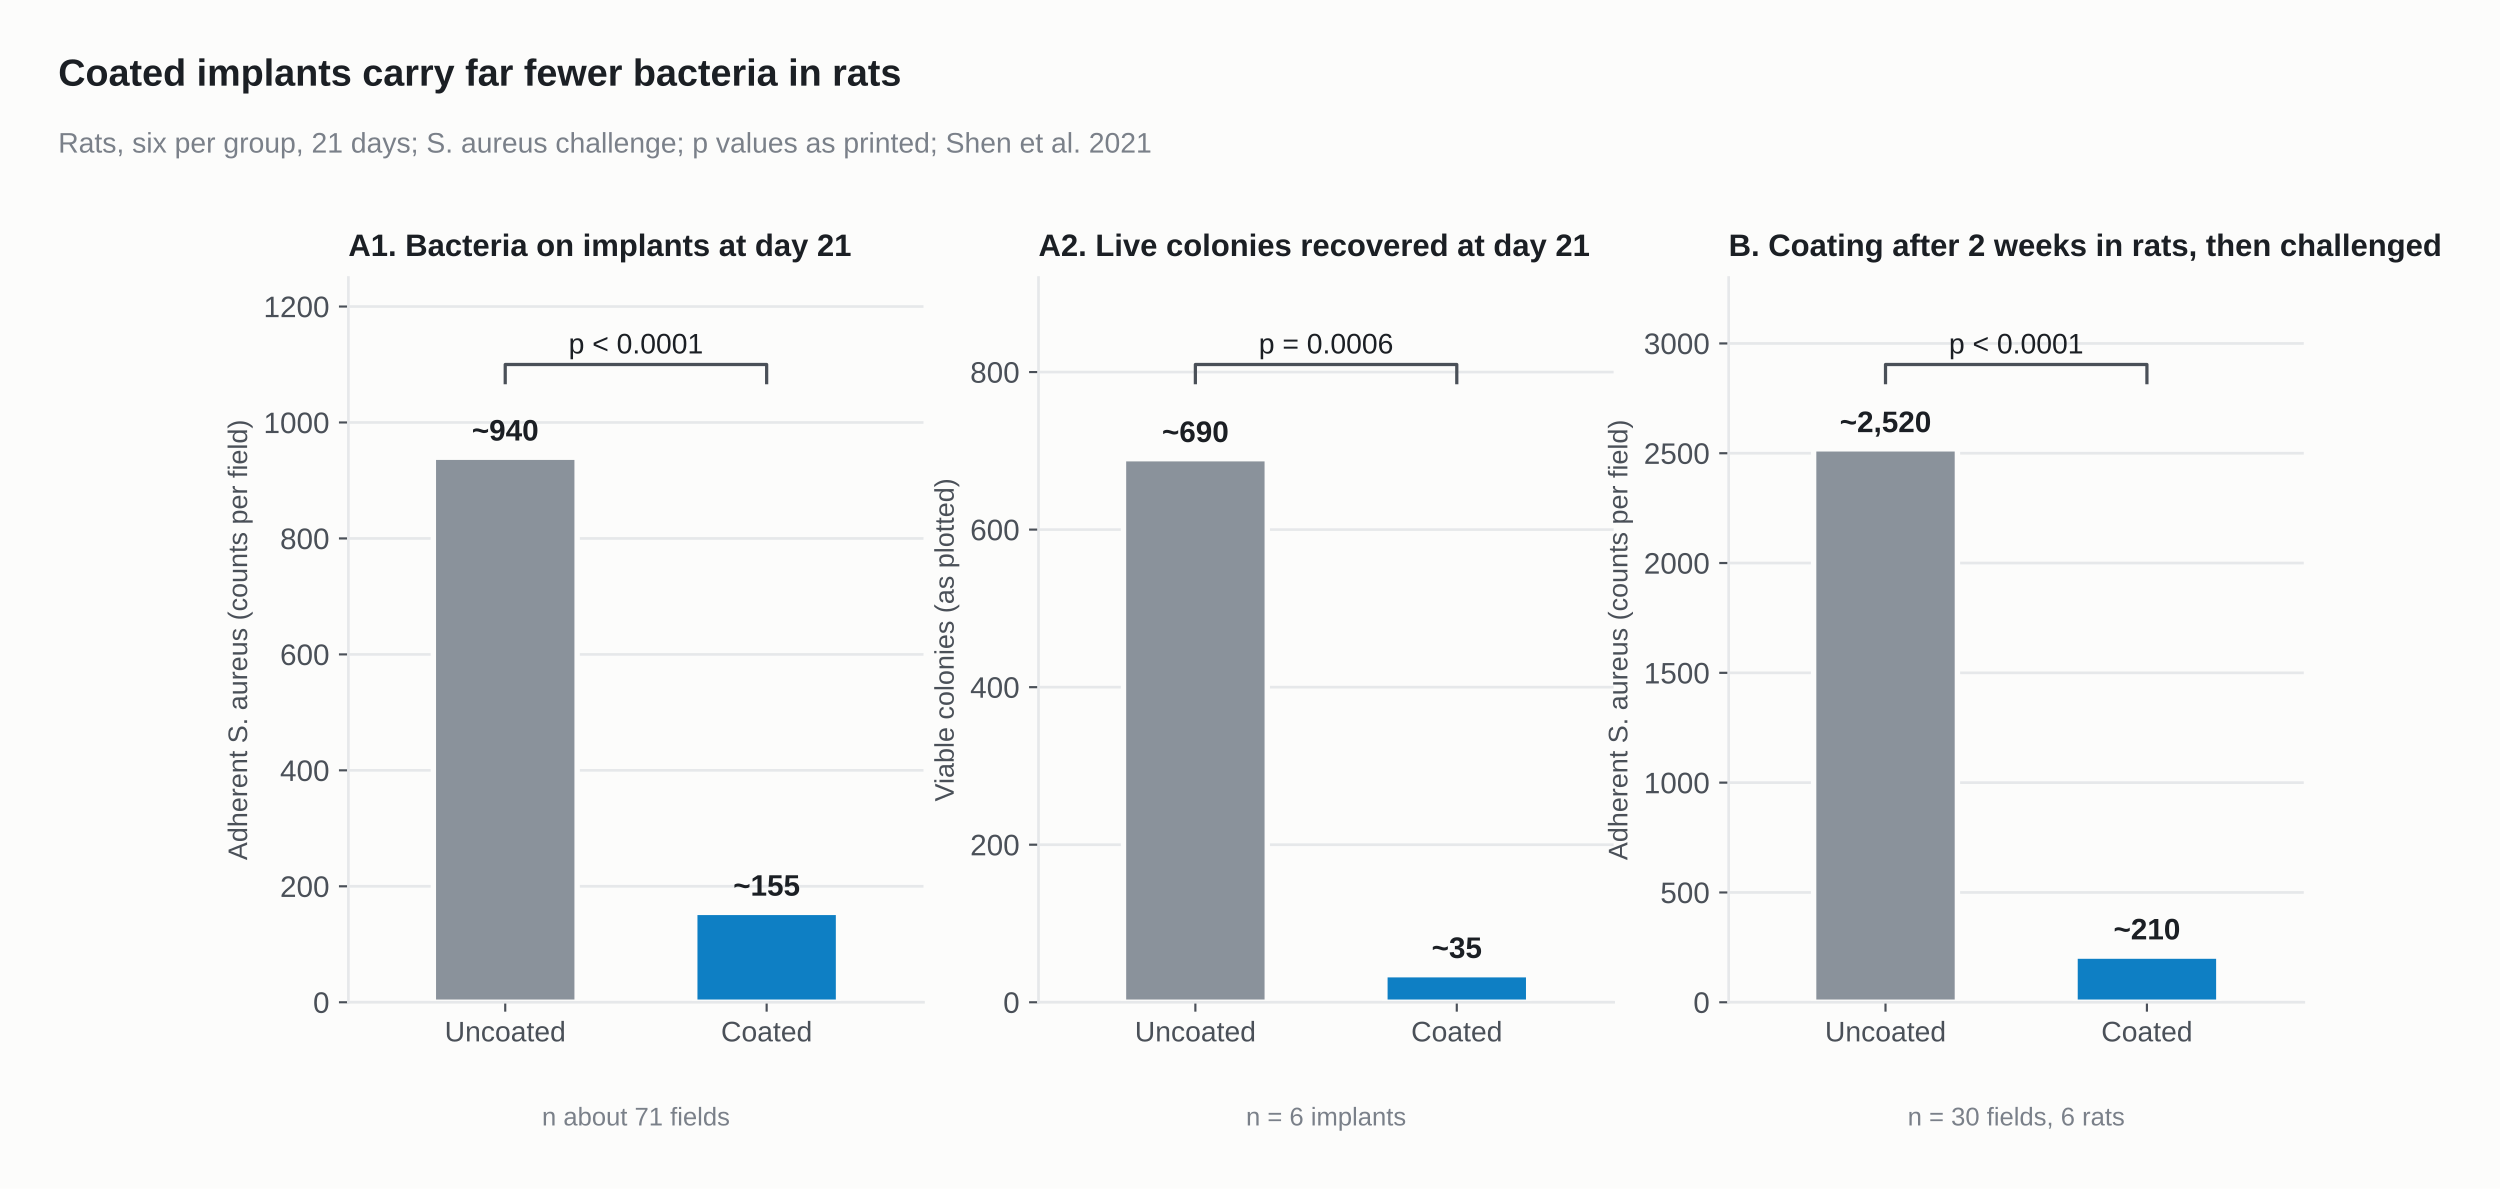
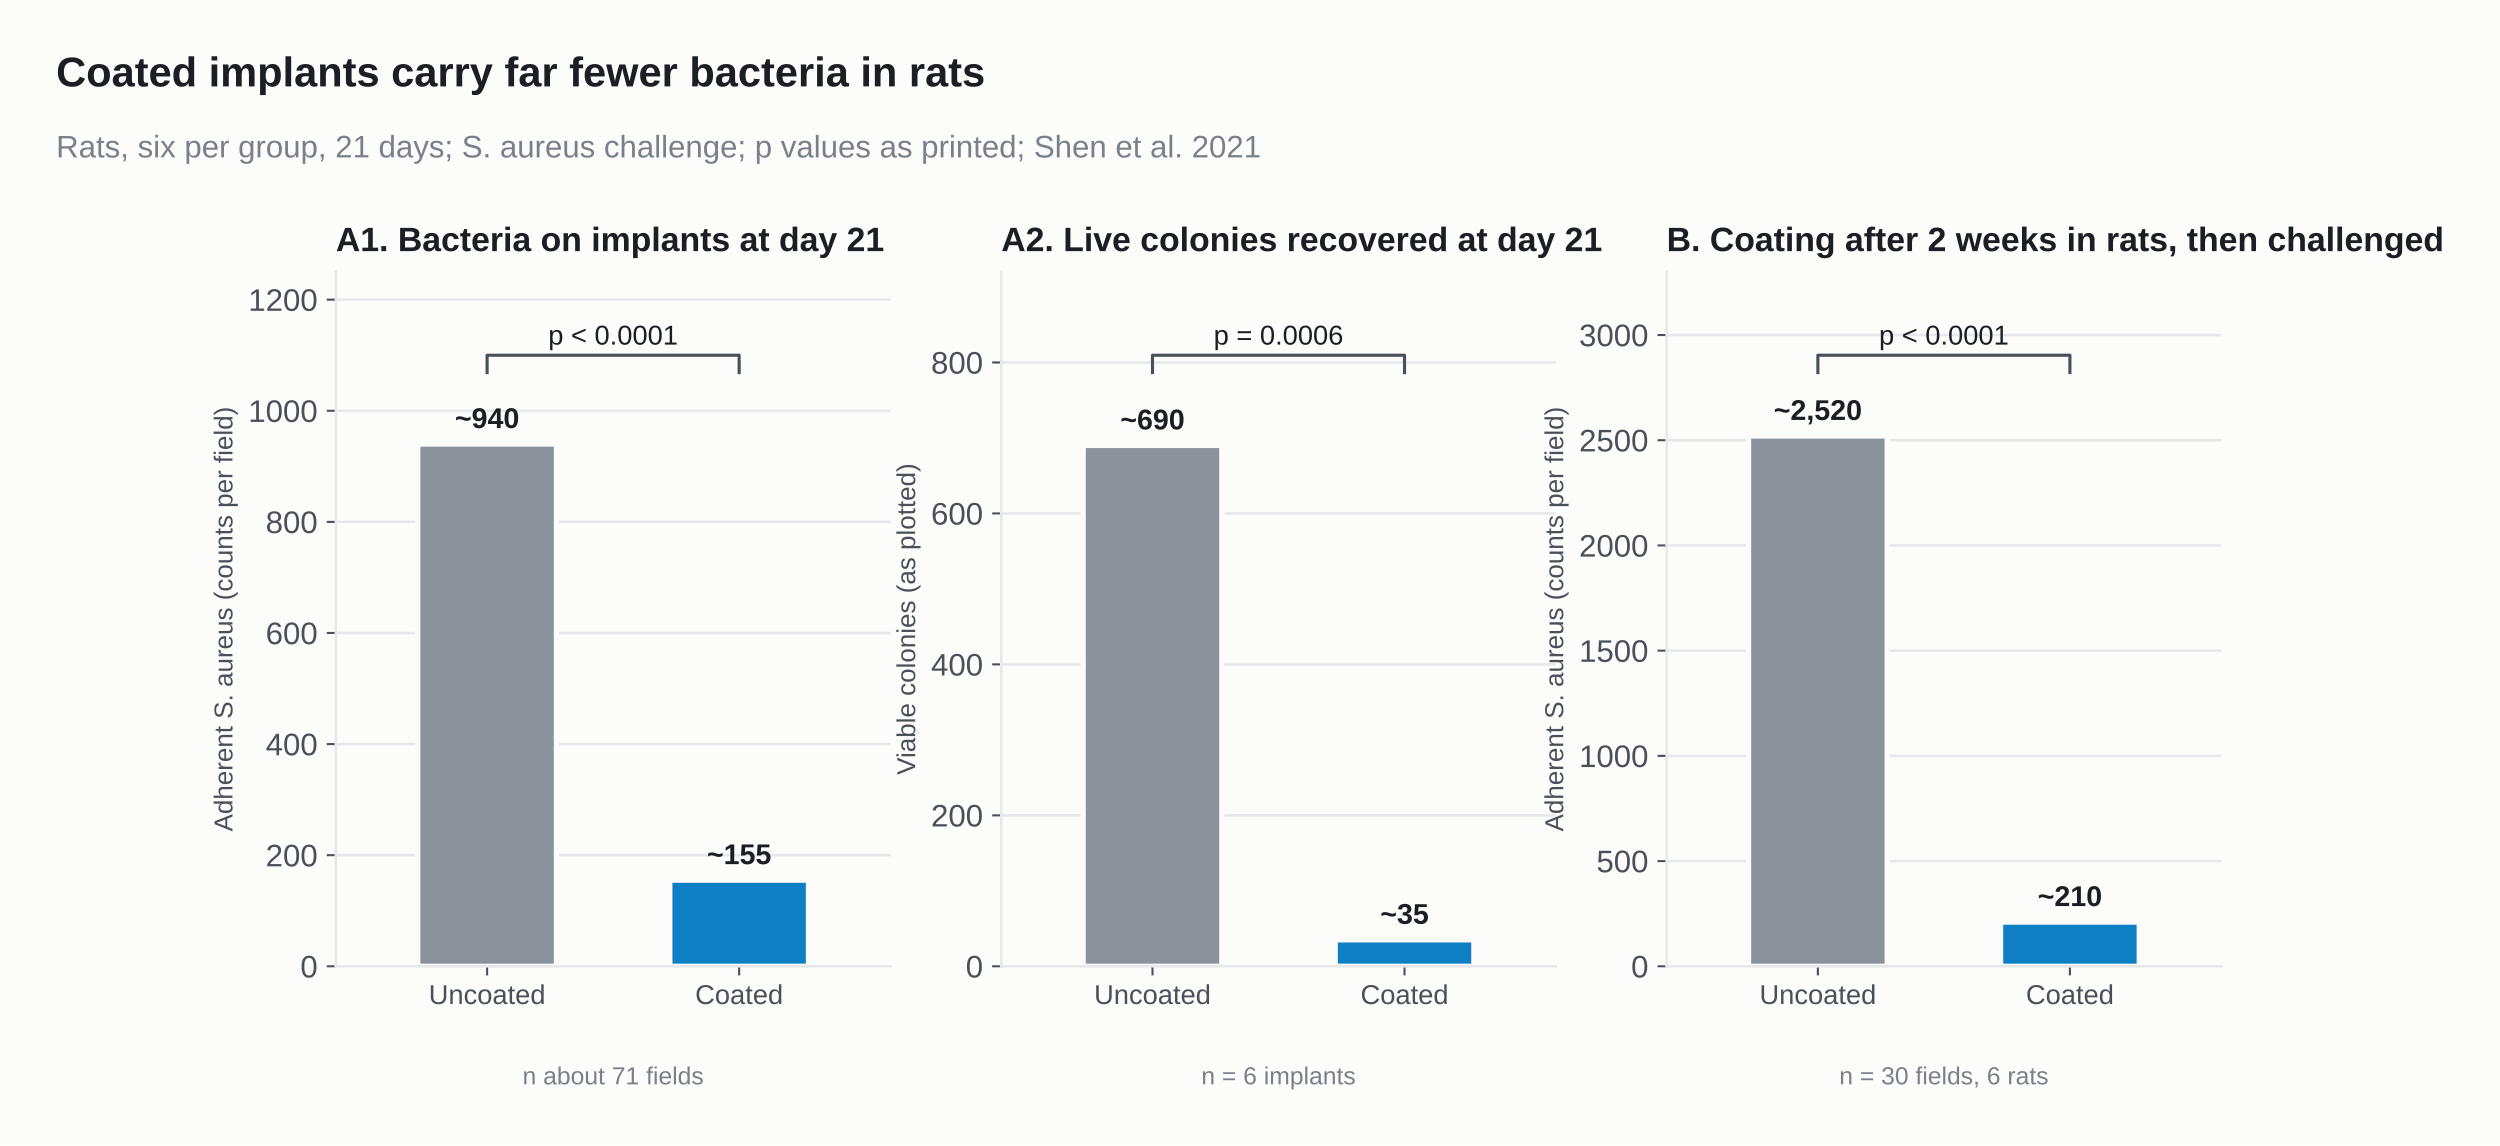
- <svg xmlns="http://www.w3.org/2000/svg" xmlns:xlink="http://www.w3.org/1999/xlink" width="927.434pt" height="441pt" viewBox="0 0 927.434 441" version="1.1">
+ <svg xmlns="http://www.w3.org/2000/svg" xmlns:xlink="http://www.w3.org/1999/xlink" width="961.94pt" height="440.719pt" viewBox="0 0 961.94 440.719" version="1.1">
  <defs>
    <style type="text/css">*{stroke-linejoin: round; stroke-linecap: butt}</style>
  </defs>
  <g id="figure_1">
    <g id="patch_1">
-       <path d="M 0 441  L 927.434 441  L 927.434 -0  L 0 -0  z " style="fill: #fcfcfb" />
+       <path d="M 0 440.719  L 961.94 440.719  L 961.94 0  L 0 0  z " style="fill: #fcfcfb" />
    </g>
    <g id="axes_1">
      <g id="patch_2">
-         <path d="M 129.24 371.808  L 342.593 371.808  L 342.593 102.96  L 129.24 102.96  z " style="fill: #fcfcfb" />
+         <path d="M 129.24 371.808  L 342.593 371.808  L 342.593 104.616  L 129.24 104.616  z " style="fill: #fcfcfb" />
      </g>
      <g id="matplotlib.axis_1">
        <g id="xtick_1">
          <g id="line2d_1">
            <defs>
-               <path id="me7975091d4" d="M 0 0  L 0 3.5  " style="stroke: #4a5058; stroke-width: 0.8" />
+               <path id="m963ec91e8e" d="M 0 0  L 0 3.5  " style="stroke: #4a5058; stroke-width: 0.8" />
            </defs>
            <g>
-               <use xlink:href="#me7975091d4" x="187.427" y="371.808" style="fill: #4a5058; stroke: #4a5058; stroke-width: 0.8" />
+               <use xlink:href="#m963ec91e8e" x="187.427" y="371.808" style="fill: #4a5058; stroke: #4a5058; stroke-width: 0.8" />
            </g>
          </g>
          <g id="text_1">
            <text style="fill: #4a5058; font: 10.5px 'Arial'; text-anchor: middle" x="187.427" y="386.324" transform="rotate(-0 187.4272 386.3237)">Uncoated</text>
          </g>
        </g>
        <g id="xtick_2">
          <g id="line2d_2">
            <g>
-               <use xlink:href="#me7975091d4" x="284.406" y="371.808" style="fill: #4a5058; stroke: #4a5058; stroke-width: 0.8" />
+               <use xlink:href="#m963ec91e8e" x="284.406" y="371.808" style="fill: #4a5058; stroke: #4a5058; stroke-width: 0.8" />
            </g>
          </g>
          <g id="text_2">
            <text style="fill: #4a5058; font: 10.5px 'Arial'; text-anchor: middle" x="284.406" y="386.324" transform="rotate(-0 284.4058 386.3237)">Coated</text>
          </g>
        </g>
      </g>
      <g id="matplotlib.axis_2">
        <g id="ytick_1">
          <g id="line2d_3">
-             <path d="M 129.24 371.808  L 342.593 371.808  " clip-path="url(#pc3f0e8b4e7)" style="fill: none; stroke: #e6e8ea; stroke-linecap: square" />
+             <path d="M 129.24 371.808  L 342.593 371.808  " clip-path="url(#pec9dc9c782)" style="fill: none; stroke: #e6e8ea; stroke-linecap: square" />
          </g>
          <g id="line2d_4">
            <defs>
-               <path id="m961bbe4852" d="M 0 0  L -3.5 0  " style="stroke: #4a5058; stroke-width: 0.8" />
+               <path id="m4585d0319b" d="M 0 0  L -3.5 0  " style="stroke: #4a5058; stroke-width: 0.8" />
            </defs>
            <g>
-               <use xlink:href="#m961bbe4852" x="129.24" y="371.808" style="fill: #4a5058; stroke: #4a5058; stroke-width: 0.8" />
+               <use xlink:href="#m4585d0319b" x="129.24" y="371.808" style="fill: #4a5058; stroke: #4a5058; stroke-width: 0.8" />
            </g>
          </g>
          <g id="text_3">
-             <text style="fill: #4a5058; font: 11px 'Arial'; text-anchor: end" x="122.24" y="375.745" transform="rotate(-0 122.24 375.7448)">0</text>
+             <text style="fill: #4a5058; font: 12px 'Arial'; text-anchor: end" x="122.24" y="376.103" transform="rotate(-0 122.24 376.1027)">0</text>
          </g>
        </g>
        <g id="ytick_2">
          <g id="line2d_5">
-             <path d="M 129.24 328.792  L 342.593 328.792  " clip-path="url(#pc3f0e8b4e7)" style="fill: none; stroke: #e6e8ea; stroke-linecap: square" />
+             <path d="M 129.24 329.057  L 342.593 329.057  " clip-path="url(#pec9dc9c782)" style="fill: none; stroke: #e6e8ea; stroke-linecap: square" />
          </g>
          <g id="line2d_6">
            <g>
-               <use xlink:href="#m961bbe4852" x="129.24" y="328.792" style="fill: #4a5058; stroke: #4a5058; stroke-width: 0.8" />
+               <use xlink:href="#m4585d0319b" x="129.24" y="329.057" style="fill: #4a5058; stroke: #4a5058; stroke-width: 0.8" />
            </g>
          </g>
          <g id="text_4">
-             <text style="fill: #4a5058; font: 11px 'Arial'; text-anchor: end" x="122.24" y="332.729" transform="rotate(-0 122.24 332.7291)">200</text>
+             <text style="fill: #4a5058; font: 12px 'Arial'; text-anchor: end" x="122.24" y="333.352" transform="rotate(-0 122.24 333.352)">200</text>
          </g>
        </g>
        <g id="ytick_3">
          <g id="line2d_7">
-             <path d="M 129.24 285.777  L 342.593 285.777  " clip-path="url(#pc3f0e8b4e7)" style="fill: none; stroke: #e6e8ea; stroke-linecap: square" />
+             <path d="M 129.24 286.307  L 342.593 286.307  " clip-path="url(#pec9dc9c782)" style="fill: none; stroke: #e6e8ea; stroke-linecap: square" />
          </g>
          <g id="line2d_8">
            <g>
-               <use xlink:href="#m961bbe4852" x="129.24" y="285.777" style="fill: #4a5058; stroke: #4a5058; stroke-width: 0.8" />
+               <use xlink:href="#m4585d0319b" x="129.24" y="286.307" style="fill: #4a5058; stroke: #4a5058; stroke-width: 0.8" />
            </g>
          </g>
          <g id="text_5">
-             <text style="fill: #4a5058; font: 11px 'Arial'; text-anchor: end" x="122.24" y="289.713" transform="rotate(-0 122.24 289.7134)">400</text>
+             <text style="fill: #4a5058; font: 12px 'Arial'; text-anchor: end" x="122.24" y="290.601" transform="rotate(-0 122.24 290.6012)">400</text>
          </g>
        </g>
        <g id="ytick_4">
          <g id="line2d_9">
-             <path d="M 129.24 242.761  L 342.593 242.761  " clip-path="url(#pc3f0e8b4e7)" style="fill: none; stroke: #e6e8ea; stroke-linecap: square" />
+             <path d="M 129.24 243.556  L 342.593 243.556  " clip-path="url(#pec9dc9c782)" style="fill: none; stroke: #e6e8ea; stroke-linecap: square" />
          </g>
          <g id="line2d_10">
            <g>
-               <use xlink:href="#m961bbe4852" x="129.24" y="242.761" style="fill: #4a5058; stroke: #4a5058; stroke-width: 0.8" />
+               <use xlink:href="#m4585d0319b" x="129.24" y="243.556" style="fill: #4a5058; stroke: #4a5058; stroke-width: 0.8" />
            </g>
          </g>
          <g id="text_6">
-             <text style="fill: #4a5058; font: 11px 'Arial'; text-anchor: end" x="122.24" y="246.698" transform="rotate(-0 122.24 246.6978)">600</text>
+             <text style="fill: #4a5058; font: 12px 'Arial'; text-anchor: end" x="122.24" y="247.851" transform="rotate(-0 122.24 247.8505)">600</text>
          </g>
        </g>
        <g id="ytick_5">
          <g id="line2d_11">
-             <path d="M 129.24 199.745  L 342.593 199.745  " clip-path="url(#pc3f0e8b4e7)" style="fill: none; stroke: #e6e8ea; stroke-linecap: square" />
+             <path d="M 129.24 200.805  L 342.593 200.805  " clip-path="url(#pec9dc9c782)" style="fill: none; stroke: #e6e8ea; stroke-linecap: square" />
          </g>
          <g id="line2d_12">
            <g>
-               <use xlink:href="#m961bbe4852" x="129.24" y="199.745" style="fill: #4a5058; stroke: #4a5058; stroke-width: 0.8" />
+               <use xlink:href="#m4585d0319b" x="129.24" y="200.805" style="fill: #4a5058; stroke: #4a5058; stroke-width: 0.8" />
            </g>
          </g>
          <g id="text_7">
-             <text style="fill: #4a5058; font: 11px 'Arial'; text-anchor: end" x="122.24" y="203.682" transform="rotate(-0 122.24 203.6821)">800</text>
+             <text style="fill: #4a5058; font: 12px 'Arial'; text-anchor: end" x="122.24" y="205.1" transform="rotate(-0 122.24 205.0998)">800</text>
          </g>
        </g>
        <g id="ytick_6">
          <g id="line2d_13">
-             <path d="M 129.24 156.73  L 342.593 156.73  " clip-path="url(#pc3f0e8b4e7)" style="fill: none; stroke: #e6e8ea; stroke-linecap: square" />
+             <path d="M 129.24 158.054  L 342.593 158.054  " clip-path="url(#pec9dc9c782)" style="fill: none; stroke: #e6e8ea; stroke-linecap: square" />
          </g>
          <g id="line2d_14">
            <g>
-               <use xlink:href="#m961bbe4852" x="129.24" y="156.73" style="fill: #4a5058; stroke: #4a5058; stroke-width: 0.8" />
+               <use xlink:href="#m4585d0319b" x="129.24" y="158.054" style="fill: #4a5058; stroke: #4a5058; stroke-width: 0.8" />
            </g>
          </g>
          <g id="text_8">
-             <text style="fill: #4a5058; font: 11px 'Arial'; text-anchor: end" x="122.24" y="160.666" transform="rotate(-0 122.24 160.6664)">1000</text>
+             <text style="fill: #4a5058; font: 12px 'Arial'; text-anchor: end" x="122.24" y="162.349" transform="rotate(-0 122.24 162.3491)">1000</text>
          </g>
        </g>
        <g id="ytick_7">
          <g id="line2d_15">
-             <path d="M 129.24 113.714  L 342.593 113.714  " clip-path="url(#pc3f0e8b4e7)" style="fill: none; stroke: #e6e8ea; stroke-linecap: square" />
+             <path d="M 129.24 115.304  L 342.593 115.304  " clip-path="url(#pec9dc9c782)" style="fill: none; stroke: #e6e8ea; stroke-linecap: square" />
          </g>
          <g id="line2d_16">
            <g>
-               <use xlink:href="#m961bbe4852" x="129.24" y="113.714" style="fill: #4a5058; stroke: #4a5058; stroke-width: 0.8" />
+               <use xlink:href="#m4585d0319b" x="129.24" y="115.304" style="fill: #4a5058; stroke: #4a5058; stroke-width: 0.8" />
            </g>
          </g>
          <g id="text_9">
-             <text style="fill: #4a5058; font: 11px 'Arial'; text-anchor: end" x="122.24" y="117.651" transform="rotate(-0 122.24 117.6507)">1200</text>
+             <text style="fill: #4a5058; font: 12px 'Arial'; text-anchor: end" x="122.24" y="119.598" transform="rotate(-0 122.24 119.5984)">1200</text>
          </g>
        </g>
        <g id="text_10">
-           <text style="fill: #4a5058; font: 10px 'Arial'; text-anchor: middle" x="91.667" y="237.384" transform="rotate(-90 91.66719 237.384)">Adherent S. aureus (counts per field)</text>
+           <text style="fill: #4a5058; font: 10px 'Arial'; text-anchor: middle" x="89.443" y="238.212" transform="rotate(-90 89.44281 238.212)">Adherent S. aureus (counts per field)</text>
        </g>
      </g>
      <g id="patch_3">
-         <path d="M 160.758 371.808  L 214.096 371.808  L 214.096 169.634  L 160.758 169.634  z " clip-path="url(#pc3f0e8b4e7)" style="fill: #8a929b; stroke: #fcfcfb; stroke-width: 2; stroke-linejoin: miter" />
+         <path d="M 160.758 371.808  L 214.096 371.808  L 214.096 170.88  L 160.758 170.88  z " clip-path="url(#pec9dc9c782)" style="fill: #8a929b; stroke: #fcfcfb; stroke-width: 2; stroke-linejoin: miter" />
      </g>
      <g id="patch_4">
-         <path d="M 257.737 371.808  L 311.075 371.808  L 311.075 338.471  L 257.737 338.471  z " clip-path="url(#pc3f0e8b4e7)" style="fill: #0e7fc4; stroke: #fcfcfb; stroke-width: 2; stroke-linejoin: miter" />
+         <path d="M 257.737 371.808  L 311.075 371.808  L 311.075 338.676  L 257.737 338.676  z " clip-path="url(#pec9dc9c782)" style="fill: #0e7fc4; stroke: #fcfcfb; stroke-width: 2; stroke-linejoin: miter" />
      </g>
      <g id="line2d_17">
-         <path d="M 187.427 141.943  L 187.427 135.222  L 284.406 135.222  L 284.406 141.943  " style="fill: none; stroke: #4a5058; stroke-width: 1.2; stroke-linecap: square" />
+         <path d="M 187.427 143.359  L 187.427 136.679  L 284.406 136.679  L 284.406 143.359  " style="fill: none; stroke: #4a5058; stroke-width: 1.2; stroke-linecap: square" />
      </g>
      <g id="patch_5">
-         <path d="M 129.24 371.808  L 129.24 102.96  " style="fill: none; stroke: #e6e8ea; stroke-linejoin: miter; stroke-linecap: square" />
+         <path d="M 129.24 371.808  L 129.24 104.616  " style="fill: none; stroke: #e6e8ea; stroke-linejoin: miter; stroke-linecap: square" />
      </g>
      <g id="patch_6">
        <path d="M 129.24 371.808  L 342.593 371.808  " style="fill: none; stroke: #e6e8ea; stroke-linejoin: miter; stroke-linecap: square" />
      </g>
      <g id="text_11">
-         <text style="fill: #1b1f24; font: 700 11px 'Arial'; text-anchor: middle" x="187.427" y="163.431" transform="rotate(-0 187.4272 163.4308)">~940</text>
+         <text style="fill: #1b1f24; font: 700 11px 'Arial'; text-anchor: middle" x="187.427" y="164.701" transform="rotate(-0 187.4272 164.701)">~940</text>
      </g>
      <g id="text_12">
-         <text style="fill: #1b1f24; font: 700 11px 'Arial'; text-anchor: middle" x="284.406" y="332.267" transform="rotate(-0 284.4058 332.2673)">~155</text>
+         <text style="fill: #1b1f24; font: 700 11px 'Arial'; text-anchor: middle" x="284.406" y="332.498" transform="rotate(-0 284.4058 332.4975)">~155</text>
      </g>
      <g id="text_13">
-         <text style="fill: #1b1f24; font: 10.5px 'Arial'; text-anchor: middle" x="235.916" y="131.119" transform="rotate(-0 235.9165 131.1185)">p &lt; 0.0001</text>
+         <text style="fill: #1b1f24; font: 10.5px 'Arial'; text-anchor: middle" x="235.916" y="132.588" transform="rotate(-0 235.9165 132.5882)">p &lt; 0.0001</text>
      </g>
      <g id="text_14">
-         <text style="fill: #7a8089; font: 9.5px 'Arial'; text-anchor: middle" x="235.916" y="417.512" transform="rotate(-0 235.9165 417.5122)">n about 71 fields</text>
+         <text style="fill: #7a8089; font: 9.5px 'Arial'; text-anchor: middle" x="235.916" y="417.231" transform="rotate(-0 235.9165 417.2306)">n about 71 fields</text>
      </g>
      <g id="text_15">
-         <text style="fill: #1b1f24; font: 700 11.5px 'Arial'; text-anchor: start" x="129.24" y="94.96" transform="rotate(-0 129.24 94.96)">A1. Bacteria on implants at day 21</text>
+         <text style="fill: #1b1f24; font: 700 13px 'Arial'; text-anchor: start" x="129.24" y="96.616" transform="rotate(-0 129.24 96.616)">A1. Bacteria on implants at day 21</text>
      </g>
    </g>
    <g id="axes_2">
      <g id="patch_7">
-         <path d="M 385.264 371.808  L 598.616 371.808  L 598.616 102.96  L 385.264 102.96  z " style="fill: #fcfcfb" />
+         <path d="M 385.264 371.808  L 598.616 371.808  L 598.616 104.616  L 385.264 104.616  z " style="fill: #fcfcfb" />
      </g>
      <g id="matplotlib.axis_3">
        <g id="xtick_3">
          <g id="line2d_18">
            <g>
-               <use xlink:href="#me7975091d4" x="443.451" y="371.808" style="fill: #4a5058; stroke: #4a5058; stroke-width: 0.8" />
+               <use xlink:href="#m963ec91e8e" x="443.451" y="371.808" style="fill: #4a5058; stroke: #4a5058; stroke-width: 0.8" />
            </g>
          </g>
          <g id="text_16">
            <text style="fill: #4a5058; font: 10.5px 'Arial'; text-anchor: middle" x="443.451" y="386.324" transform="rotate(-0 443.4507 386.3237)">Uncoated</text>
          </g>
        </g>
        <g id="xtick_4">
          <g id="line2d_19">
            <g>
-               <use xlink:href="#me7975091d4" x="540.429" y="371.808" style="fill: #4a5058; stroke: #4a5058; stroke-width: 0.8" />
+               <use xlink:href="#m963ec91e8e" x="540.429" y="371.808" style="fill: #4a5058; stroke: #4a5058; stroke-width: 0.8" />
            </g>
          </g>
          <g id="text_17">
            <text style="fill: #4a5058; font: 10.5px 'Arial'; text-anchor: middle" x="540.429" y="386.324" transform="rotate(-0 540.4293 386.3237)">Coated</text>
          </g>
        </g>
      </g>
      <g id="matplotlib.axis_4">
        <g id="ytick_8">
          <g id="line2d_20">
-             <path d="M 385.264 371.808  L 598.616 371.808  " clip-path="url(#pcec5d1bec3)" style="fill: none; stroke: #e6e8ea; stroke-linecap: square" />
+             <path d="M 385.264 371.808  L 598.616 371.808  " clip-path="url(#pedd267bc35)" style="fill: none; stroke: #e6e8ea; stroke-linecap: square" />
          </g>
          <g id="line2d_21">
            <g>
-               <use xlink:href="#m961bbe4852" x="385.264" y="371.808" style="fill: #4a5058; stroke: #4a5058; stroke-width: 0.8" />
+               <use xlink:href="#m4585d0319b" x="385.264" y="371.808" style="fill: #4a5058; stroke: #4a5058; stroke-width: 0.8" />
            </g>
          </g>
          <g id="text_18">
-             <text style="fill: #4a5058; font: 11px 'Arial'; text-anchor: end" x="378.264" y="375.745" transform="rotate(-0 378.2635 375.7448)">0</text>
+             <text style="fill: #4a5058; font: 12px 'Arial'; text-anchor: end" x="378.264" y="376.103" transform="rotate(-0 378.2635 376.1027)">0</text>
          </g>
        </g>
        <g id="ytick_9">
          <g id="line2d_22">
-             <path d="M 385.264 313.363  L 598.616 313.363  " clip-path="url(#pcec5d1bec3)" style="fill: none; stroke: #e6e8ea; stroke-linecap: square" />
+             <path d="M 385.264 313.723  L 598.616 313.723  " clip-path="url(#pedd267bc35)" style="fill: none; stroke: #e6e8ea; stroke-linecap: square" />
          </g>
          <g id="line2d_23">
            <g>
-               <use xlink:href="#m961bbe4852" x="385.264" y="313.363" style="fill: #4a5058; stroke: #4a5058; stroke-width: 0.8" />
+               <use xlink:href="#m4585d0319b" x="385.264" y="313.723" style="fill: #4a5058; stroke: #4a5058; stroke-width: 0.8" />
            </g>
          </g>
          <g id="text_19">
-             <text style="fill: #4a5058; font: 11px 'Arial'; text-anchor: end" x="378.264" y="317.3" transform="rotate(-0 378.2635 317.2996)">200</text>
+             <text style="fill: #4a5058; font: 12px 'Arial'; text-anchor: end" x="378.264" y="318.017" transform="rotate(-0 378.2635 318.0175)">200</text>
          </g>
        </g>
        <g id="ytick_10">
          <g id="line2d_24">
-             <path d="M 385.264 254.918  L 598.616 254.918  " clip-path="url(#pcec5d1bec3)" style="fill: none; stroke: #e6e8ea; stroke-linecap: square" />
+             <path d="M 385.264 255.638  L 598.616 255.638  " clip-path="url(#pedd267bc35)" style="fill: none; stroke: #e6e8ea; stroke-linecap: square" />
          </g>
          <g id="line2d_25">
            <g>
-               <use xlink:href="#m961bbe4852" x="385.264" y="254.918" style="fill: #4a5058; stroke: #4a5058; stroke-width: 0.8" />
+               <use xlink:href="#m4585d0319b" x="385.264" y="255.638" style="fill: #4a5058; stroke: #4a5058; stroke-width: 0.8" />
            </g>
          </g>
          <g id="text_20">
-             <text style="fill: #4a5058; font: 11px 'Arial'; text-anchor: end" x="378.264" y="258.854" transform="rotate(-0 378.2635 258.8544)">400</text>
+             <text style="fill: #4a5058; font: 12px 'Arial'; text-anchor: end" x="378.264" y="259.932" transform="rotate(-0 378.2635 259.9323)">400</text>
          </g>
        </g>
        <g id="ytick_11">
          <g id="line2d_26">
-             <path d="M 385.264 196.472  L 598.616 196.472  " clip-path="url(#pcec5d1bec3)" style="fill: none; stroke: #e6e8ea; stroke-linecap: square" />
+             <path d="M 385.264 197.552  L 598.616 197.552  " clip-path="url(#pedd267bc35)" style="fill: none; stroke: #e6e8ea; stroke-linecap: square" />
          </g>
          <g id="line2d_27">
            <g>
-               <use xlink:href="#m961bbe4852" x="385.264" y="196.472" style="fill: #4a5058; stroke: #4a5058; stroke-width: 0.8" />
+               <use xlink:href="#m4585d0319b" x="385.264" y="197.552" style="fill: #4a5058; stroke: #4a5058; stroke-width: 0.8" />
            </g>
          </g>
          <g id="text_21">
-             <text style="fill: #4a5058; font: 11px 'Arial'; text-anchor: end" x="378.264" y="200.409" transform="rotate(-0 378.2635 200.4091)">600</text>
+             <text style="fill: #4a5058; font: 12px 'Arial'; text-anchor: end" x="378.264" y="201.847" transform="rotate(-0 378.2635 201.847)">600</text>
          </g>
        </g>
        <g id="ytick_12">
          <g id="line2d_28">
-             <path d="M 385.264 138.027  L 598.616 138.027  " clip-path="url(#pcec5d1bec3)" style="fill: none; stroke: #e6e8ea; stroke-linecap: square" />
+             <path d="M 385.264 139.467  L 598.616 139.467  " clip-path="url(#pedd267bc35)" style="fill: none; stroke: #e6e8ea; stroke-linecap: square" />
          </g>
          <g id="line2d_29">
            <g>
-               <use xlink:href="#m961bbe4852" x="385.264" y="138.027" style="fill: #4a5058; stroke: #4a5058; stroke-width: 0.8" />
+               <use xlink:href="#m4585d0319b" x="385.264" y="139.467" style="fill: #4a5058; stroke: #4a5058; stroke-width: 0.8" />
            </g>
          </g>
          <g id="text_22">
-             <text style="fill: #4a5058; font: 11px 'Arial'; text-anchor: end" x="378.264" y="141.964" transform="rotate(-0 378.2635 141.9639)">800</text>
+             <text style="fill: #4a5058; font: 12px 'Arial'; text-anchor: end" x="378.264" y="143.762" transform="rotate(-0 378.2635 143.7618)">800</text>
          </g>
        </g>
        <g id="text_23">
-           <text style="fill: #4a5058; font: 10px 'Arial'; text-anchor: middle" x="353.808" y="237.384" transform="rotate(-90 353.8077 237.384)">Viable colonies (as plotted)</text>
+           <text style="fill: #4a5058; font: 10px 'Arial'; text-anchor: middle" x="352.139" y="238.212" transform="rotate(-90 352.1395 238.212)">Viable colonies (as plotted)</text>
        </g>
      </g>
      <g id="patch_8">
-         <path d="M 416.782 371.808  L 470.12 371.808  L 470.12 170.172  L 416.782 170.172  z " clip-path="url(#pcec5d1bec3)" style="fill: #8a929b; stroke: #fcfcfb; stroke-width: 2; stroke-linejoin: miter" />
+         <path d="M 416.782 371.808  L 470.12 371.808  L 470.12 171.414  L 416.782 171.414  z " clip-path="url(#pedd267bc35)" style="fill: #8a929b; stroke: #fcfcfb; stroke-width: 2; stroke-linejoin: miter" />
      </g>
      <g id="patch_9">
-         <path d="M 513.76 371.808  L 567.098 371.808  L 567.098 361.58  L 513.76 361.58  z " clip-path="url(#pcec5d1bec3)" style="fill: #0e7fc4; stroke: #fcfcfb; stroke-width: 2; stroke-linejoin: miter" />
+         <path d="M 513.76 371.808  L 567.098 371.808  L 567.098 361.643  L 513.76 361.643  z " clip-path="url(#pedd267bc35)" style="fill: #0e7fc4; stroke: #fcfcfb; stroke-width: 2; stroke-linejoin: miter" />
      </g>
      <g id="line2d_30">
-         <path d="M 443.451 141.943  L 443.451 135.222  L 540.429 135.222  L 540.429 141.943  " style="fill: none; stroke: #4a5058; stroke-width: 1.2; stroke-linecap: square" />
+         <path d="M 443.451 143.359  L 443.451 136.679  L 540.429 136.679  L 540.429 143.359  " style="fill: none; stroke: #4a5058; stroke-width: 1.2; stroke-linecap: square" />
      </g>
      <g id="patch_10">
-         <path d="M 385.264 371.808  L 385.264 102.96  " style="fill: none; stroke: #e6e8ea; stroke-linejoin: miter; stroke-linecap: square" />
+         <path d="M 385.264 371.808  L 385.264 104.616  " style="fill: none; stroke: #e6e8ea; stroke-linejoin: miter; stroke-linecap: square" />
      </g>
      <g id="patch_11">
        <path d="M 385.264 371.808  L 598.616 371.808  " style="fill: none; stroke: #e6e8ea; stroke-linejoin: miter; stroke-linecap: square" />
      </g>
      <g id="text_24">
-         <text style="fill: #1b1f24; font: 700 11px 'Arial'; text-anchor: middle" x="443.451" y="163.968" transform="rotate(-0 443.4507 163.9685)">~690</text>
+         <text style="fill: #1b1f24; font: 700 11px 'Arial'; text-anchor: middle" x="443.451" y="165.235" transform="rotate(-0 443.4507 165.2353)">~690</text>
      </g>
      <g id="text_25">
-         <text style="fill: #1b1f24; font: 700 11px 'Arial'; text-anchor: middle" x="540.429" y="355.377" transform="rotate(-0 540.4293 355.3766)">~35</text>
+         <text style="fill: #1b1f24; font: 700 11px 'Arial'; text-anchor: middle" x="540.429" y="355.464" transform="rotate(-0 540.4293 355.4644)">~35</text>
      </g>
      <g id="text_26">
-         <text style="fill: #1b1f24; font: 10.5px 'Arial'; text-anchor: middle" x="491.94" y="131.119" transform="rotate(-0 491.94 131.1185)">p = 0.0006</text>
+         <text style="fill: #1b1f24; font: 10.5px 'Arial'; text-anchor: middle" x="491.94" y="132.588" transform="rotate(-0 491.94 132.5882)">p = 0.0006</text>
      </g>
      <g id="text_27">
-         <text style="fill: #7a8089; font: 9.5px 'Arial'; text-anchor: middle" x="491.94" y="417.512" transform="rotate(-0 491.94 417.5122)">n = 6 implants</text>
+         <text style="fill: #7a8089; font: 9.5px 'Arial'; text-anchor: middle" x="491.94" y="417.231" transform="rotate(-0 491.94 417.2306)">n = 6 implants</text>
      </g>
      <g id="text_28">
-         <text style="fill: #1b1f24; font: 700 11.5px 'Arial'; text-anchor: start" x="385.264" y="94.96" transform="rotate(-0 385.2635 94.96)">A2. Live colonies recovered at day 21</text>
+         <text style="fill: #1b1f24; font: 700 13px 'Arial'; text-anchor: start" x="385.264" y="96.616" transform="rotate(-0 385.2635 96.616)">A2. Live colonies recovered at day 21</text>
      </g>
    </g>
    <g id="axes_3">
      <g id="patch_12">
-         <path d="M 641.287 371.808  L 854.64 371.808  L 854.64 102.96  L 641.287 102.96  z " style="fill: #fcfcfb" />
+         <path d="M 641.287 371.808  L 854.64 371.808  L 854.64 104.616  L 641.287 104.616  z " style="fill: #fcfcfb" />
      </g>
      <g id="matplotlib.axis_5">
        <g id="xtick_5">
          <g id="line2d_31">
            <g>
-               <use xlink:href="#me7975091d4" x="699.474" y="371.808" style="fill: #4a5058; stroke: #4a5058; stroke-width: 0.8" />
+               <use xlink:href="#m963ec91e8e" x="699.474" y="371.808" style="fill: #4a5058; stroke: #4a5058; stroke-width: 0.8" />
            </g>
          </g>
          <g id="text_29">
            <text style="fill: #4a5058; font: 10.5px 'Arial'; text-anchor: middle" x="699.474" y="386.324" transform="rotate(-0 699.4742 386.3237)">Uncoated</text>
          </g>
        </g>
        <g id="xtick_6">
          <g id="line2d_32">
            <g>
-               <use xlink:href="#me7975091d4" x="796.453" y="371.808" style="fill: #4a5058; stroke: #4a5058; stroke-width: 0.8" />
+               <use xlink:href="#m963ec91e8e" x="796.453" y="371.808" style="fill: #4a5058; stroke: #4a5058; stroke-width: 0.8" />
            </g>
          </g>
          <g id="text_30">
            <text style="fill: #4a5058; font: 10.5px 'Arial'; text-anchor: middle" x="796.453" y="386.324" transform="rotate(-0 796.4528 386.3237)">Coated</text>
          </g>
        </g>
      </g>
      <g id="matplotlib.axis_6">
        <g id="ytick_13">
          <g id="line2d_33">
-             <path d="M 641.287 371.808  L 854.64 371.808  " clip-path="url(#p048107f153)" style="fill: none; stroke: #e6e8ea; stroke-linecap: square" />
+             <path d="M 641.287 371.808  L 854.64 371.808  " clip-path="url(#p27cb738505)" style="fill: none; stroke: #e6e8ea; stroke-linecap: square" />
          </g>
          <g id="line2d_34">
            <g>
-               <use xlink:href="#m961bbe4852" x="641.287" y="371.808" style="fill: #4a5058; stroke: #4a5058; stroke-width: 0.8" />
+               <use xlink:href="#m4585d0319b" x="641.287" y="371.808" style="fill: #4a5058; stroke: #4a5058; stroke-width: 0.8" />
            </g>
          </g>
          <g id="text_31">
-             <text style="fill: #4a5058; font: 11px 'Arial'; text-anchor: end" x="634.287" y="375.745" transform="rotate(-0 634.2871 375.7448)">0</text>
+             <text style="fill: #4a5058; font: 12px 'Arial'; text-anchor: end" x="634.287" y="376.103" transform="rotate(-0 634.2871 376.1027)">0</text>
          </g>
        </g>
        <g id="ytick_14">
          <g id="line2d_35">
-             <path d="M 641.287 331.073  L 854.64 331.073  " clip-path="url(#p048107f153)" style="fill: none; stroke: #e6e8ea; stroke-linecap: square" />
+             <path d="M 641.287 331.324  L 854.64 331.324  " clip-path="url(#p27cb738505)" style="fill: none; stroke: #e6e8ea; stroke-linecap: square" />
          </g>
          <g id="line2d_36">
            <g>
-               <use xlink:href="#m961bbe4852" x="641.287" y="331.073" style="fill: #4a5058; stroke: #4a5058; stroke-width: 0.8" />
+               <use xlink:href="#m4585d0319b" x="641.287" y="331.324" style="fill: #4a5058; stroke: #4a5058; stroke-width: 0.8" />
            </g>
          </g>
          <g id="text_32">
-             <text style="fill: #4a5058; font: 11px 'Arial'; text-anchor: end" x="634.287" y="335.01" transform="rotate(-0 634.2871 335.0103)">500</text>
+             <text style="fill: #4a5058; font: 12px 'Arial'; text-anchor: end" x="634.287" y="335.619" transform="rotate(-0 634.2871 335.6191)">500</text>
          </g>
        </g>
        <g id="ytick_15">
          <g id="line2d_37">
-             <path d="M 641.287 290.339  L 854.64 290.339  " clip-path="url(#p048107f153)" style="fill: none; stroke: #e6e8ea; stroke-linecap: square" />
+             <path d="M 641.287 290.841  L 854.64 290.841  " clip-path="url(#p27cb738505)" style="fill: none; stroke: #e6e8ea; stroke-linecap: square" />
          </g>
          <g id="line2d_38">
            <g>
-               <use xlink:href="#m961bbe4852" x="641.287" y="290.339" style="fill: #4a5058; stroke: #4a5058; stroke-width: 0.8" />
+               <use xlink:href="#m4585d0319b" x="641.287" y="290.841" style="fill: #4a5058; stroke: #4a5058; stroke-width: 0.8" />
            </g>
          </g>
          <g id="text_33">
-             <text style="fill: #4a5058; font: 11px 'Arial'; text-anchor: end" x="634.287" y="294.276" transform="rotate(-0 634.2871 294.2757)">1000</text>
+             <text style="fill: #4a5058; font: 12px 'Arial'; text-anchor: end" x="634.287" y="295.135" transform="rotate(-0 634.2871 295.1354)">1000</text>
          </g>
        </g>
        <g id="ytick_16">
          <g id="line2d_39">
-             <path d="M 641.287 249.604  L 854.64 249.604  " clip-path="url(#p048107f153)" style="fill: none; stroke: #e6e8ea; stroke-linecap: square" />
+             <path d="M 641.287 250.357  L 854.64 250.357  " clip-path="url(#p27cb738505)" style="fill: none; stroke: #e6e8ea; stroke-linecap: square" />
          </g>
          <g id="line2d_40">
            <g>
-               <use xlink:href="#m961bbe4852" x="641.287" y="249.604" style="fill: #4a5058; stroke: #4a5058; stroke-width: 0.8" />
+               <use xlink:href="#m4585d0319b" x="641.287" y="250.357" style="fill: #4a5058; stroke: #4a5058; stroke-width: 0.8" />
            </g>
          </g>
          <g id="text_34">
-             <text style="fill: #4a5058; font: 11px 'Arial'; text-anchor: end" x="634.287" y="253.541" transform="rotate(-0 634.2871 253.5412)">1500</text>
+             <text style="fill: #4a5058; font: 12px 'Arial'; text-anchor: end" x="634.287" y="254.652" transform="rotate(-0 634.2871 254.6518)">1500</text>
          </g>
        </g>
        <g id="ytick_17">
          <g id="line2d_41">
-             <path d="M 641.287 208.87  L 854.64 208.87  " clip-path="url(#p048107f153)" style="fill: none; stroke: #e6e8ea; stroke-linecap: square" />
+             <path d="M 641.287 209.873  L 854.64 209.873  " clip-path="url(#p27cb738505)" style="fill: none; stroke: #e6e8ea; stroke-linecap: square" />
          </g>
          <g id="line2d_42">
            <g>
-               <use xlink:href="#m961bbe4852" x="641.287" y="208.87" style="fill: #4a5058; stroke: #4a5058; stroke-width: 0.8" />
+               <use xlink:href="#m4585d0319b" x="641.287" y="209.873" style="fill: #4a5058; stroke: #4a5058; stroke-width: 0.8" />
            </g>
          </g>
          <g id="text_35">
-             <text style="fill: #4a5058; font: 11px 'Arial'; text-anchor: end" x="634.287" y="212.807" transform="rotate(-0 634.2871 212.8066)">2000</text>
+             <text style="fill: #4a5058; font: 12px 'Arial'; text-anchor: end" x="634.287" y="214.168" transform="rotate(-0 634.2871 214.1681)">2000</text>
          </g>
        </g>
        <g id="ytick_18">
          <g id="line2d_43">
-             <path d="M 641.287 168.135  L 854.64 168.135  " clip-path="url(#p048107f153)" style="fill: none; stroke: #e6e8ea; stroke-linecap: square" />
+             <path d="M 641.287 169.39  L 854.64 169.39  " clip-path="url(#p27cb738505)" style="fill: none; stroke: #e6e8ea; stroke-linecap: square" />
          </g>
          <g id="line2d_44">
            <g>
-               <use xlink:href="#m961bbe4852" x="641.287" y="168.135" style="fill: #4a5058; stroke: #4a5058; stroke-width: 0.8" />
+               <use xlink:href="#m4585d0319b" x="641.287" y="169.39" style="fill: #4a5058; stroke: #4a5058; stroke-width: 0.8" />
            </g>
          </g>
          <g id="text_36">
-             <text style="fill: #4a5058; font: 11px 'Arial'; text-anchor: end" x="634.287" y="172.072" transform="rotate(-0 634.2871 172.0721)">2500</text>
+             <text style="fill: #4a5058; font: 12px 'Arial'; text-anchor: end" x="634.287" y="173.685" transform="rotate(-0 634.2871 173.6845)">2500</text>
          </g>
        </g>
        <g id="ytick_19">
          <g id="line2d_45">
-             <path d="M 641.287 127.401  L 854.64 127.401  " clip-path="url(#p048107f153)" style="fill: none; stroke: #e6e8ea; stroke-linecap: square" />
+             <path d="M 641.287 128.906  L 854.64 128.906  " clip-path="url(#p27cb738505)" style="fill: none; stroke: #e6e8ea; stroke-linecap: square" />
          </g>
          <g id="line2d_46">
            <g>
-               <use xlink:href="#m961bbe4852" x="641.287" y="127.401" style="fill: #4a5058; stroke: #4a5058; stroke-width: 0.8" />
+               <use xlink:href="#m4585d0319b" x="641.287" y="128.906" style="fill: #4a5058; stroke: #4a5058; stroke-width: 0.8" />
            </g>
          </g>
          <g id="text_37">
-             <text style="fill: #4a5058; font: 11px 'Arial'; text-anchor: end" x="634.287" y="131.338" transform="rotate(-0 634.2871 131.3375)">3000</text>
+             <text style="fill: #4a5058; font: 12px 'Arial'; text-anchor: end" x="634.287" y="133.201" transform="rotate(-0 634.2871 133.2009)">3000</text>
          </g>
        </g>
        <g id="text_38">
-           <text style="fill: #4a5058; font: 10px 'Arial'; text-anchor: middle" x="603.714" y="237.384" transform="rotate(-90 603.7142 237.384)">Adherent S. aureus (counts per field)</text>
+           <text style="fill: #4a5058; font: 10px 'Arial'; text-anchor: middle" x="601.49" y="238.212" transform="rotate(-90 601.4899 238.212)">Adherent S. aureus (counts per field)</text>
        </g>
      </g>
      <g id="patch_13">
-         <path d="M 672.805 371.808  L 726.143 371.808  L 726.143 166.506  L 672.805 166.506  z " clip-path="url(#p048107f153)" style="fill: #8a929b; stroke: #fcfcfb; stroke-width: 2; stroke-linejoin: miter" />
+         <path d="M 672.805 371.808  L 726.143 371.808  L 726.143 167.77  L 672.805 167.77  z " clip-path="url(#p27cb738505)" style="fill: #8a929b; stroke: #fcfcfb; stroke-width: 2; stroke-linejoin: miter" />
      </g>
      <g id="patch_14">
-         <path d="M 769.784 371.808  L 823.122 371.808  L 823.122 354.699  L 769.784 354.699  z " clip-path="url(#p048107f153)" style="fill: #0e7fc4; stroke: #fcfcfb; stroke-width: 2; stroke-linejoin: miter" />
+         <path d="M 769.784 371.808  L 823.122 371.808  L 823.122 354.805  L 769.784 354.805  z " clip-path="url(#p27cb738505)" style="fill: #0e7fc4; stroke: #fcfcfb; stroke-width: 2; stroke-linejoin: miter" />
      </g>
      <g id="line2d_47">
-         <path d="M 699.474 141.943  L 699.474 135.222  L 796.453 135.222  L 796.453 141.943  " style="fill: none; stroke: #4a5058; stroke-width: 1.2; stroke-linecap: square" />
+         <path d="M 699.474 143.359  L 699.474 136.679  L 796.453 136.679  L 796.453 143.359  " style="fill: none; stroke: #4a5058; stroke-width: 1.2; stroke-linecap: square" />
      </g>
      <g id="patch_15">
-         <path d="M 641.287 371.808  L 641.287 102.96  " style="fill: none; stroke: #e6e8ea; stroke-linejoin: miter; stroke-linecap: square" />
+         <path d="M 641.287 371.808  L 641.287 104.616  " style="fill: none; stroke: #e6e8ea; stroke-linejoin: miter; stroke-linecap: square" />
      </g>
      <g id="patch_16">
        <path d="M 641.287 371.808  L 854.64 371.808  " style="fill: none; stroke: #e6e8ea; stroke-linejoin: miter; stroke-linecap: square" />
      </g>
      <g id="text_39">
-         <text style="fill: #1b1f24; font: 700 11px 'Arial'; text-anchor: middle" x="699.474" y="160.302" transform="rotate(-0 699.4742 160.3024)">~2,520</text>
+         <text style="fill: #1b1f24; font: 700 11px 'Arial'; text-anchor: middle" x="699.474" y="161.592" transform="rotate(-0 699.4742 161.5918)">~2,520</text>
      </g>
      <g id="text_40">
-         <text style="fill: #1b1f24; font: 700 11px 'Arial'; text-anchor: middle" x="796.453" y="348.496" transform="rotate(-0 796.4528 348.496)">~210</text>
+         <text style="fill: #1b1f24; font: 700 11px 'Arial'; text-anchor: middle" x="796.453" y="348.626" transform="rotate(-0 796.4528 348.6262)">~210</text>
      </g>
      <g id="text_41">
-         <text style="fill: #1b1f24; font: 10.5px 'Arial'; text-anchor: middle" x="747.964" y="131.119" transform="rotate(-0 747.9635 131.1185)">p &lt; 0.0001</text>
+         <text style="fill: #1b1f24; font: 10.5px 'Arial'; text-anchor: middle" x="747.964" y="132.588" transform="rotate(-0 747.9635 132.5882)">p &lt; 0.0001</text>
      </g>
      <g id="text_42">
-         <text style="fill: #7a8089; font: 9.5px 'Arial'; text-anchor: middle" x="747.964" y="417.512" transform="rotate(-0 747.9635 417.5122)">n = 30 fields, 6 rats</text>
+         <text style="fill: #7a8089; font: 9.5px 'Arial'; text-anchor: middle" x="747.964" y="417.231" transform="rotate(-0 747.9635 417.2306)">n = 30 fields, 6 rats</text>
      </g>
      <g id="text_43">
-         <text style="fill: #1b1f24; font: 700 11.5px 'Arial'; text-anchor: start" x="641.287" y="94.96" transform="rotate(-0 641.2871 94.96)">B. Coating after 2 weeks in rats, then challenged</text>
+         <text style="fill: #1b1f24; font: 700 13px 'Arial'; text-anchor: start" x="641.287" y="96.616" transform="rotate(-0 641.2871 96.616)">B. Coating after 2 weeks in rats, then challenged</text>
      </g>
    </g>
    <g id="text_44">
-       <text style="fill: #1b1f24; font: 700 14px 'Arial'; text-anchor: start" x="21.6" y="31.792" transform="rotate(-0 21.6 31.79156)">Coated implants carry far fewer bacteria in rats</text>
+       <text style="fill: #1b1f24; font: 700 16px 'Arial'; text-anchor: start" x="21.6" y="33.248" transform="rotate(-0 21.6 33.2475)">Coated implants carry far fewer bacteria in rats</text>
    </g>
    <g id="text_45">
-       <text style="fill: #7a8089; font: 10.5px 'Arial'; text-anchor: start" x="21.6" y="56.604" transform="rotate(-0 21.6 56.60367)">Rats, six per group, 21 days; S. aureus challenge; p values as printed; Shen et al. 2021</text>
+       <text style="fill: #7a8089; font: 12px 'Arial'; text-anchor: start" x="21.6" y="60.576" transform="rotate(-0 21.6 60.57563)">Rats, six per group, 21 days; S. aureus challenge; p values as printed; Shen et al. 2021</text>
    </g>
  </g>
  <defs>
-     <clipPath id="pc3f0e8b4e7">
-       <rect x="129.24" y="102.96" width="213.353" height="268.848" />
+     <clipPath id="pec9dc9c782">
+       <rect x="129.24" y="104.616" width="213.353" height="267.192" />
    </clipPath>
-     <clipPath id="pcec5d1bec3">
-       <rect x="385.264" y="102.96" width="213.353" height="268.848" />
+     <clipPath id="pedd267bc35">
+       <rect x="385.264" y="104.616" width="213.353" height="267.192" />
    </clipPath>
-     <clipPath id="p048107f153">
-       <rect x="641.287" y="102.96" width="213.353" height="268.848" />
+     <clipPath id="p27cb738505">
+       <rect x="641.287" y="104.616" width="213.353" height="267.192" />
    </clipPath>
  </defs>
</svg>
